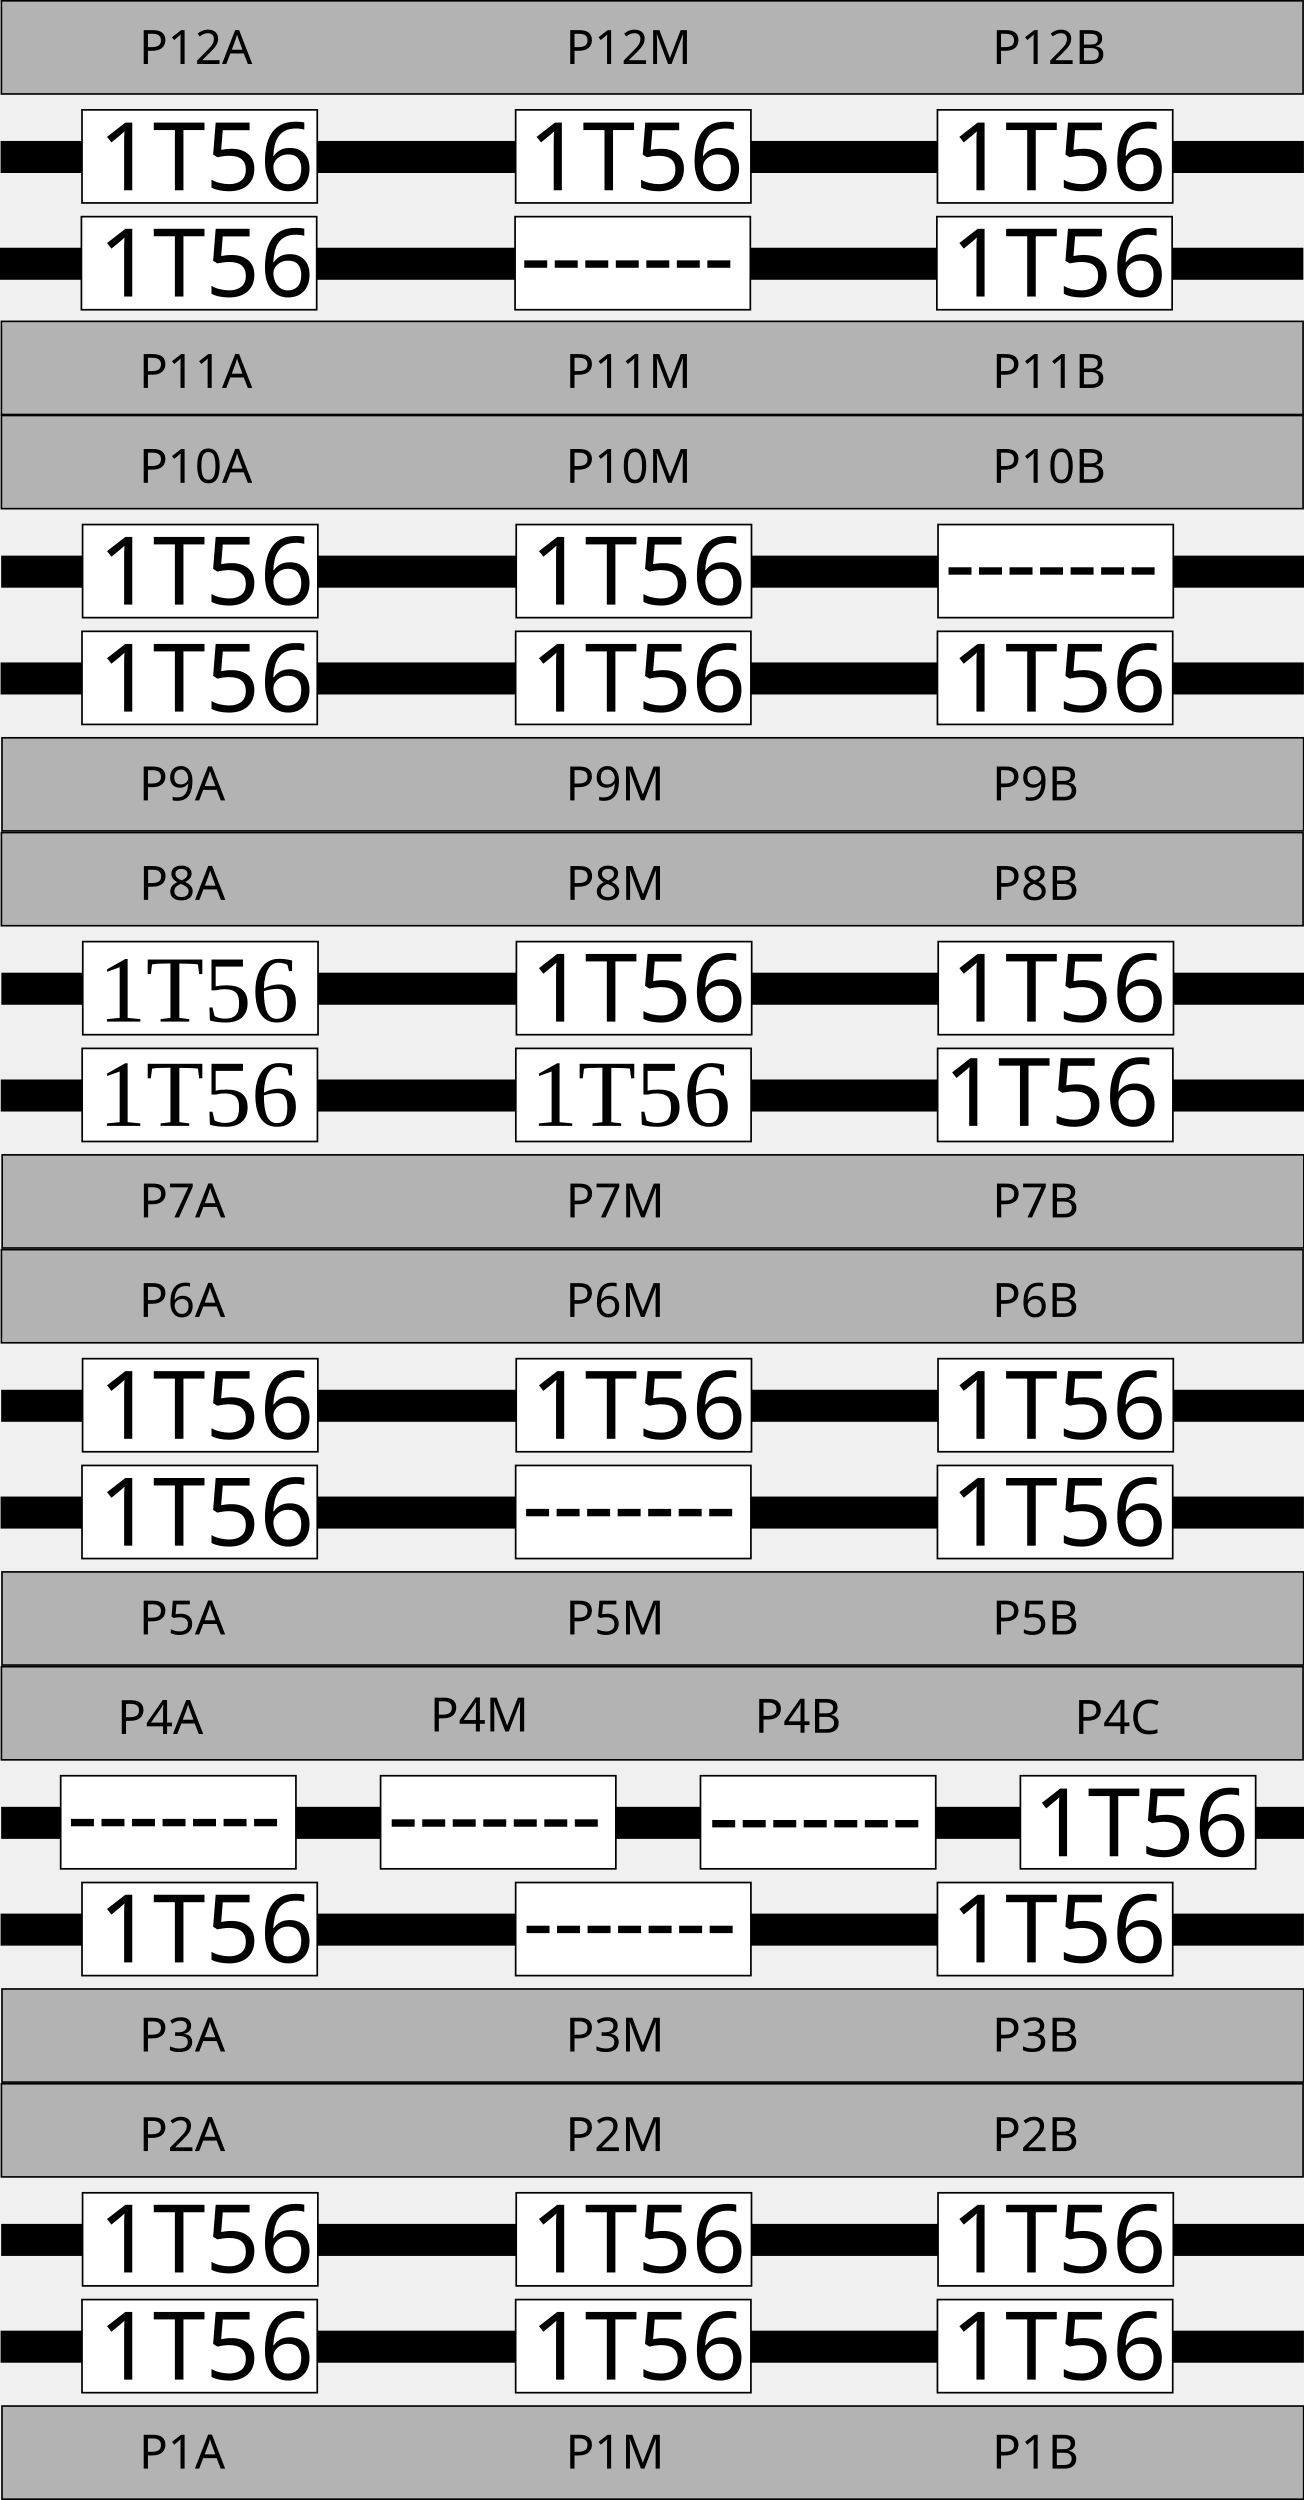
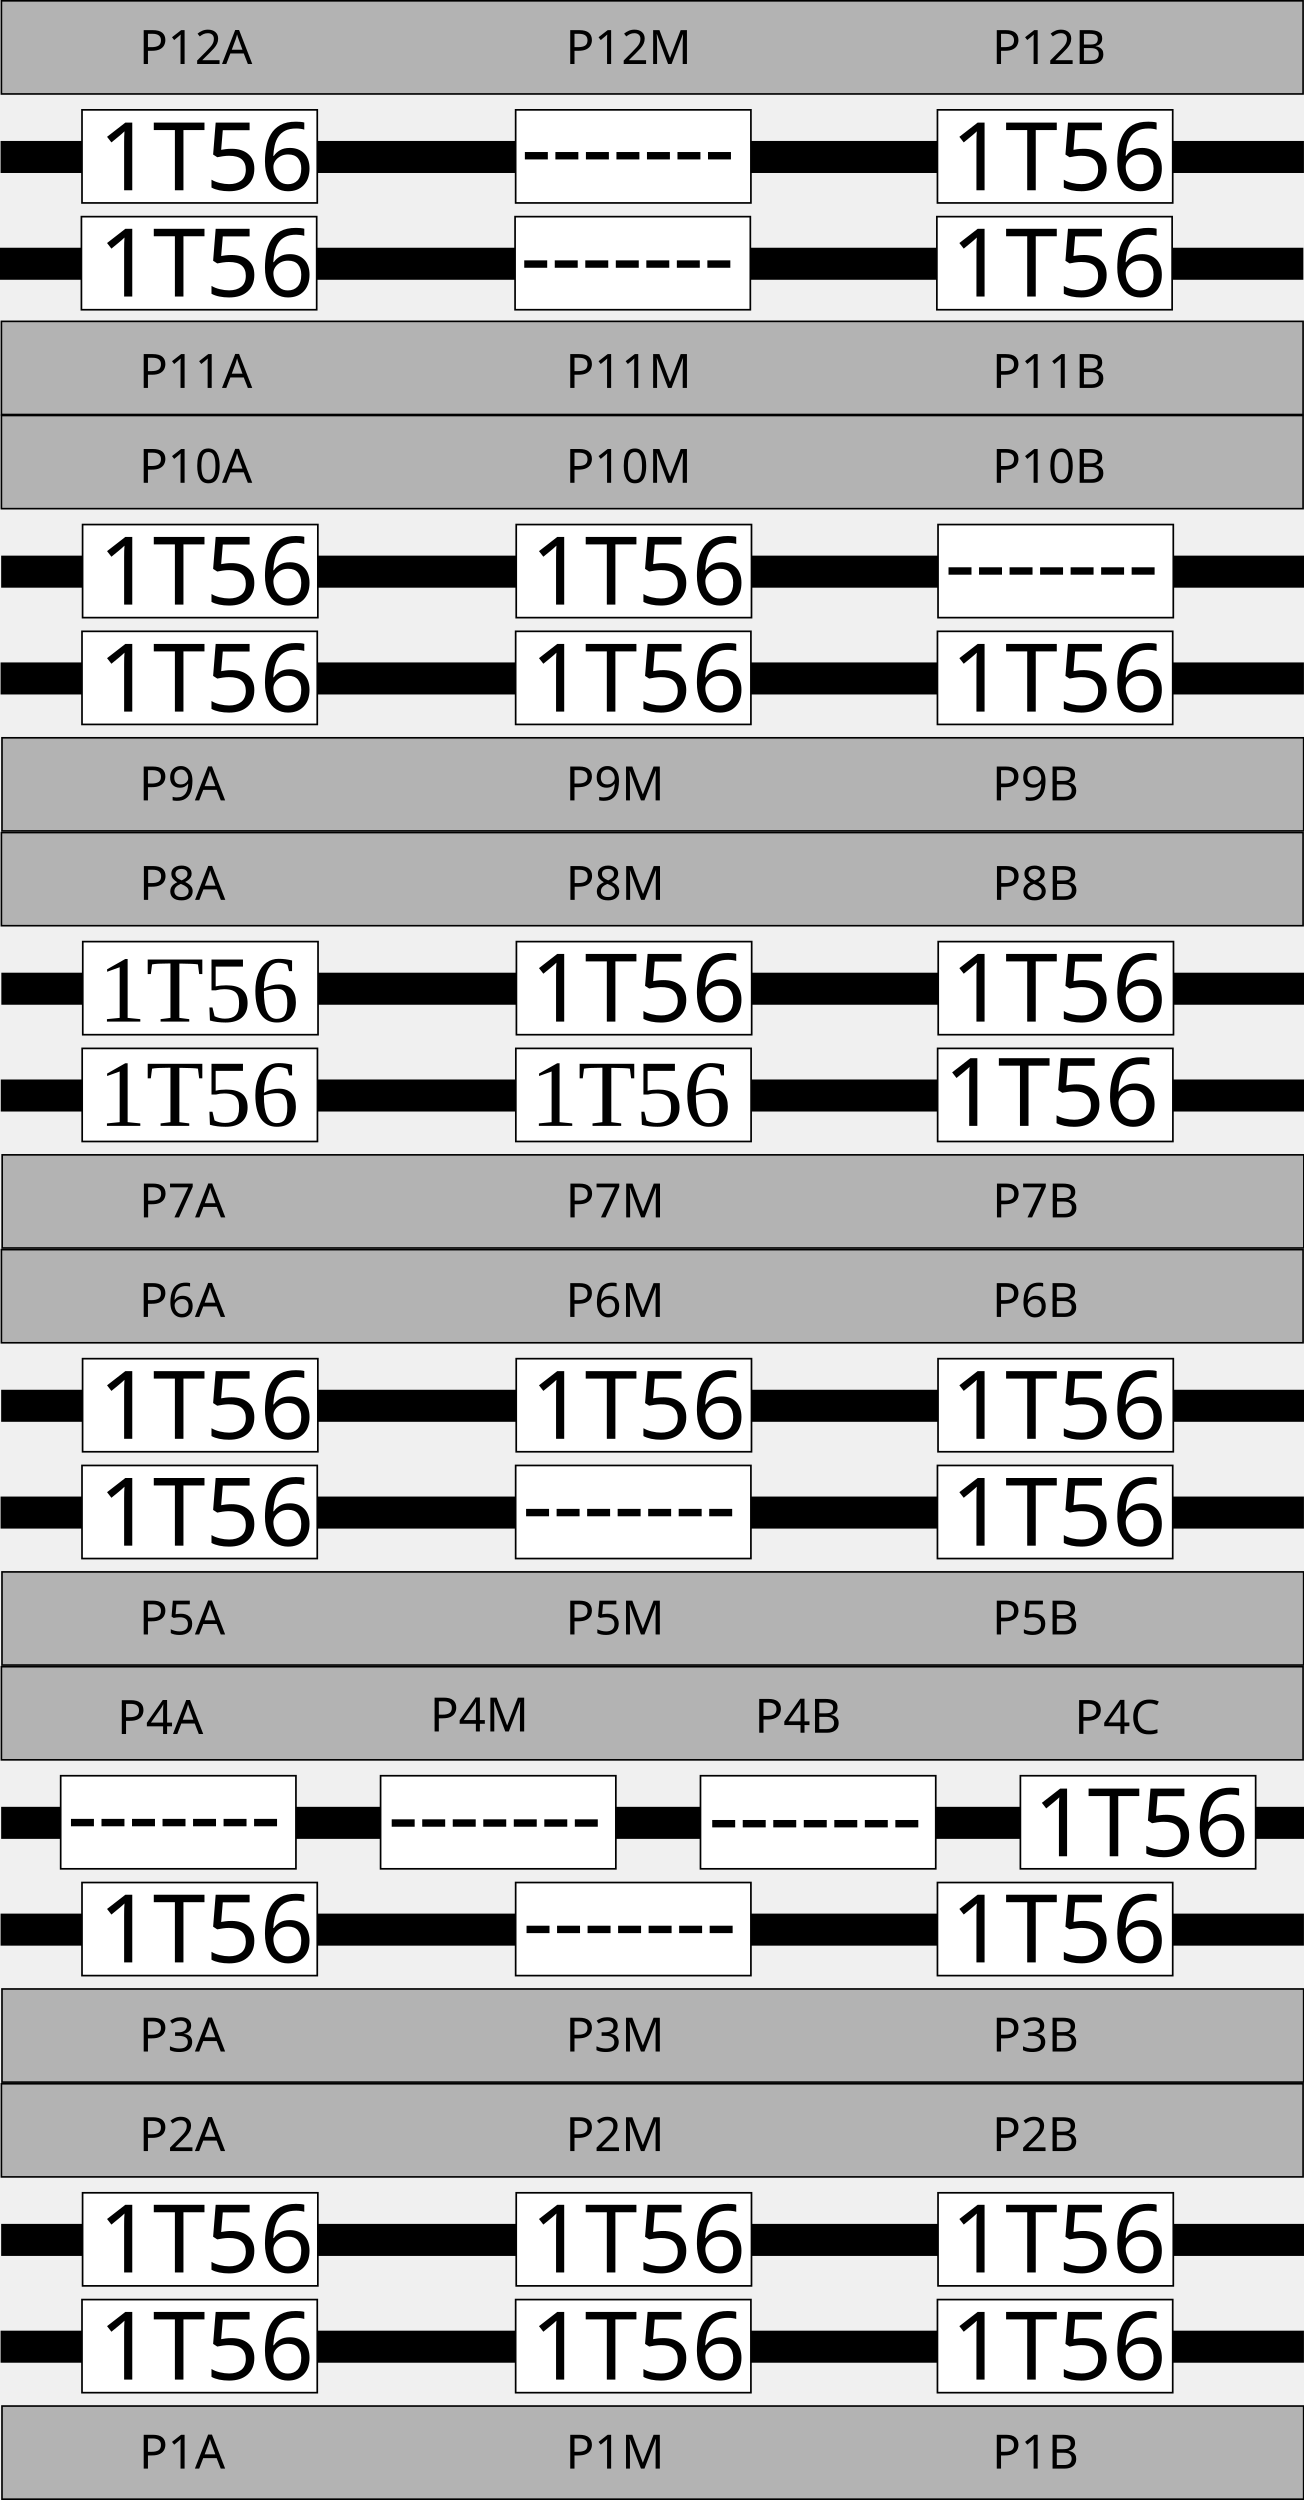
<svg xmlns="http://www.w3.org/2000/svg" width="550" height="1055" id="svg3032" version="1.1">
  <defs id="defs3034" />
  <g id="layer1" transform="translate(0,524.6378)">
    <rect style="fill:#b3b3b3;fill-rule:evenodd;stroke:#000000;stroke-width:0.693px;stroke-linecap:butt;stroke-linejoin:miter;stroke-opacity:1" id="rect2993-5" width="549.307" height="39.307" x="0.592" y="-524.291" />
    <rect style="fill:#000000;stroke:#000000;stroke-width:0.938;stroke-opacity:1" id="rect3779-7" width="549.075" height="12.579" x="0.714" y="-464.686" />
    <rect style="fill:#ffffff;fill-opacity:1;stroke:#000000;stroke-width:0.72;stroke-opacity:1" id="WO-0082" width="99.28" height="39.28" x="395.605" y="-478.278" />
    <text xml:space="preserve" style="font-size:20px;font-style:normal;font-variant:normal;font-weight:normal;font-stretch:normal;text-align:start;line-height:125%;letter-spacing:0px;word-spacing:0px;writing-mode:lr-tb;text-anchor:start;fill:#000000;fill-opacity:1;stroke:none;font-family:Sans;-inkscape-font-specification:Sans" x="418.702" y="-497.638" id="text2995">P12B</text>
    <rect style="fill:#ffffff;fill-opacity:1;stroke:#000000;stroke-width:0.72;stroke-opacity:1" id="WO-0082-4" width="99.28" height="39.28" x="217.605" y="-478.278" />
    <text xml:space="preserve" style="font-size:20px;font-style:normal;font-variant:normal;font-weight:normal;font-stretch:normal;text-align:start;line-height:125%;letter-spacing:0px;word-spacing:0px;writing-mode:lr-tb;text-anchor:start;fill:#000000;fill-opacity:1;stroke:none;font-family:Sans;-inkscape-font-specification:Sans" x="238.702" y="-497.638" id="text2995-0">P12M</text>
    <rect style="fill:#ffffff;fill-opacity:1;stroke:#000000;stroke-width:0.72;stroke-opacity:1" id="WO-0082-4-8" width="99.28" height="39.28" x="34.605" y="-478.278" />
    <text xml:space="preserve" style="font-size:20px;font-style:normal;font-variant:normal;font-weight:normal;font-stretch:normal;text-align:start;line-height:125%;letter-spacing:0px;word-spacing:0px;writing-mode:lr-tb;text-anchor:start;fill:#000000;fill-opacity:1;stroke:none;font-family:Sans;-inkscape-font-specification:Sans" x="58.702" y="-497.638" id="text2995-0-2">P12A</text>
    <text xml:space="preserve" style="font-size:40px;font-style:normal;font-variant:normal;font-weight:normal;font-stretch:normal;text-align:start;line-height:125%;letter-spacing:0px;word-spacing:0px;writing-mode:lr-tb;text-anchor:start;fill:#000000;fill-opacity:1;stroke:none;font-family:Sans;-inkscape-font-specification:Sans" x="41.614" y="-444.338" id="text2995-1-4-5" class="berth" data-berth="BN-0212" data-platform="12" data-subplatform="A">1T56</text>
-     <text xml:space="preserve" style="font-size:40px;font-style:normal;font-variant:normal;font-weight:normal;font-stretch:normal;text-align:start;line-height:125%;letter-spacing:0px;word-spacing:0px;writing-mode:lr-tb;text-anchor:start;fill:#000000;fill-opacity:1;stroke:none;font-family:Sans;-inkscape-font-specification:Sans" x="222.902" y="-444.338" id="text2995-1-1-0-1" data-berth="BN-0158" data-platform="12" data-subplatform="M">1T56</text>
-     <text xml:space="preserve" style="font-size:40px;font-style:normal;font-variant:normal;font-weight:normal;font-stretch:normal;text-align:start;line-height:125%;letter-spacing:0px;word-spacing:0px;writing-mode:lr-tb;text-anchor:start;fill:#000000;fill-opacity:1;stroke:none;font-family:Sans;-inkscape-font-specification:Sans" x="401.29" y="-444.338" id="text2995-1" class="berth" data-berth="BN-0182" data-platform="12" data-subplatform="B">1T56</text>
    <rect style="fill:#000000;stroke:#000000;stroke-width:0.938;stroke-opacity:1" id="rect3779-7-1" width="549.075" height="12.579" x="0.469" y="-419.621" />
    <rect style="fill:#ffffff;fill-opacity:1;stroke:#000000;stroke-width:0.72;stroke-opacity:1" id="WO-0082-74" width="99.28" height="39.28" x="395.36" y="-433.212" />
    <rect style="fill:#ffffff;fill-opacity:1;stroke:#000000;stroke-width:0.72;stroke-opacity:1" id="WO-0082-4-09" width="99.28" height="39.28" x="217.36" y="-433.212" />
    <rect style="fill:#ffffff;fill-opacity:1;stroke:#000000;stroke-width:0.72;stroke-opacity:1" id="WO-0082-4-8-4" width="99.28" height="39.28" x="34.36" y="-433.212" />
    <rect style="fill:#b3b3b3;fill-rule:evenodd;stroke:#000000;stroke-width:0.693px;stroke-linecap:butt;stroke-linejoin:miter;stroke-opacity:1" id="rect2993-5-88" width="549.307" height="39.307" x="0.592" y="-389.023" />
    <text xml:space="preserve" style="font-size:20px;font-style:normal;font-variant:normal;font-weight:normal;font-stretch:normal;text-align:start;line-height:125%;letter-spacing:0px;word-spacing:0px;writing-mode:lr-tb;text-anchor:start;fill:#000000;fill-opacity:1;stroke:none;font-family:Sans;-inkscape-font-specification:Sans" x="58.702" y="-360.928" id="text2995-0-2-8">P11A</text>
    <text xml:space="preserve" style="font-size:20px;font-style:normal;font-variant:normal;font-weight:normal;font-stretch:normal;text-align:start;line-height:125%;letter-spacing:0px;word-spacing:0px;writing-mode:lr-tb;text-anchor:start;fill:#000000;fill-opacity:1;stroke:none;font-family:Sans;-inkscape-font-specification:Sans" x="238.702" y="-360.928" id="text2995-0-21">P11M</text>
    <text xml:space="preserve" style="font-size:40px;font-style:normal;font-variant:normal;font-weight:normal;font-stretch:normal;text-align:start;line-height:125%;letter-spacing:0px;word-spacing:0px;writing-mode:lr-tb;text-anchor:start;fill:#000000;fill-opacity:1;stroke:none;font-family:Sans;-inkscape-font-specification:Sans" x="401.29" y="-399.514" id="text2995-1-1">
      <tspan class="berth" data-berth="BN-0214" data-platform="11" data-subplatform="B" id="tspan3008" x="401.29" y="-399.514">1T56</tspan>
    </text>
    <text xml:space="preserve" style="font-size:20px;font-style:normal;font-variant:normal;font-weight:normal;font-stretch:normal;text-align:start;line-height:125%;letter-spacing:0px;word-spacing:0px;writing-mode:lr-tb;text-anchor:start;fill:#000000;fill-opacity:1;stroke:none;font-family:Sans;-inkscape-font-specification:Sans" x="418.702" y="-360.928" id="text2995-3">P11B</text>
    <rect style="fill:#b3b3b3;fill-rule:evenodd;stroke:#000000;stroke-width:0.693px;stroke-linecap:butt;stroke-linejoin:miter;stroke-opacity:1" id="rect2993-5-2" width="549.307" height="39.307" x="0.592" y="-349.291" />
    <rect style="fill:#000000;stroke:#000000;stroke-width:0.938;stroke-opacity:1" id="rect3779-7-45" width="549.075" height="12.579" x="0.96" y="-289.686" />
    <rect style="fill:#ffffff;fill-opacity:1;stroke:#000000;stroke-width:0.72;stroke-opacity:1" id="WO-0082-5" width="99.28" height="39.28" x="395.85" y="-303.278" />
    <rect style="fill:#ffffff;fill-opacity:1;stroke:#000000;stroke-width:0.72;stroke-opacity:1" id="WO-0082-4-1" width="99.28" height="39.28" x="217.85" y="-303.278" />
    <rect style="fill:#ffffff;fill-opacity:1;stroke:#000000;stroke-width:0.72;stroke-opacity:1" id="WO-0082-4-8-7" width="99.28" height="39.28" x="34.85" y="-303.278" />
    <rect style="fill:#000000;stroke:#000000;stroke-width:0.938;stroke-opacity:1" id="rect3779-7-1-1" width="549.075" height="12.579" x="0.714" y="-244.621" />
    <rect style="fill:#ffffff;fill-opacity:1;stroke:#000000;stroke-width:0.72;stroke-opacity:1" id="WO-0082-74-1" width="99.28" height="39.28" x="395.605" y="-258.212" />
    <rect style="fill:#ffffff;fill-opacity:1;stroke:#000000;stroke-width:0.72;stroke-opacity:1" id="WO-0082-4-09-5" width="99.28" height="39.28" x="217.605" y="-258.212" />
    <rect style="fill:#ffffff;fill-opacity:1;stroke:#000000;stroke-width:0.72;stroke-opacity:1" id="WO-0082-4-8-4-2" width="99.28" height="39.28" x="34.605" y="-258.212" />
    <rect style="fill:#b3b3b3;fill-rule:evenodd;stroke:#000000;stroke-width:0.693px;stroke-linecap:butt;stroke-linejoin:miter;stroke-opacity:1" id="rect2993-5-88-7" width="549.307" height="39.307" x="0.837" y="-213.291" />
    <text xml:space="preserve" style="font-size:20px;font-style:normal;font-variant:normal;font-weight:normal;font-stretch:normal;text-align:start;line-height:125%;letter-spacing:0px;word-spacing:0px;writing-mode:lr-tb;text-anchor:start;fill:#000000;fill-opacity:1;stroke:none;font-family:Sans;-inkscape-font-specification:Sans" x="58.702" y="-320.882" id="text2995-0-2-8-32">P10A</text>
    <text xml:space="preserve" style="font-size:20px;font-style:normal;font-variant:normal;font-weight:normal;font-stretch:normal;text-align:start;line-height:125%;letter-spacing:0px;word-spacing:0px;writing-mode:lr-tb;text-anchor:start;fill:#000000;fill-opacity:1;stroke:none;font-family:Sans;-inkscape-font-specification:Sans" x="238.702" y="-320.882" id="text2995-0-21-16">P10M</text>
    <text xml:space="preserve" style="font-size:20px;font-style:normal;font-variant:normal;font-weight:normal;font-stretch:normal;text-align:start;line-height:125%;letter-spacing:0px;word-spacing:0px;writing-mode:lr-tb;text-anchor:start;fill:#000000;fill-opacity:1;stroke:none;font-family:Sans;-inkscape-font-specification:Sans" x="418.702" y="-320.882" id="text2995-3-5">P10B</text>
    <text xml:space="preserve" style="font-size:20px;font-style:normal;font-variant:normal;font-weight:normal;font-stretch:normal;text-align:start;line-height:125%;letter-spacing:0px;word-spacing:0px;writing-mode:lr-tb;text-anchor:start;fill:#000000;fill-opacity:1;stroke:none;font-family:Sans;-inkscape-font-specification:Sans" x="58.702" y="-186.882" id="text2995-0-2-8-32-6">P9A</text>
    <text xml:space="preserve" style="font-size:20px;font-style:normal;font-variant:normal;font-weight:normal;font-stretch:normal;text-align:start;line-height:125%;letter-spacing:0px;word-spacing:0px;writing-mode:lr-tb;text-anchor:start;fill:#000000;fill-opacity:1;stroke:none;font-family:Sans;-inkscape-font-specification:Sans" x="238.702" y="-186.882" id="text2995-0-21-16-8">P9M</text>
    <text xml:space="preserve" style="font-size:20px;font-style:normal;font-variant:normal;font-weight:normal;font-stretch:normal;text-align:start;line-height:125%;letter-spacing:0px;word-spacing:0px;writing-mode:lr-tb;text-anchor:start;fill:#000000;fill-opacity:1;stroke:none;font-family:Sans;-inkscape-font-specification:Sans" x="418.702" y="-186.882" id="text2995-3-5-2">P9B</text>
    <rect style="fill:#b3b3b3;fill-rule:evenodd;stroke:#000000;stroke-width:0.693px;stroke-linecap:butt;stroke-linejoin:miter;stroke-opacity:1" id="rect2993-5-2-3" width="549.307" height="39.307" x="0.592" y="-173.296" />
    <rect style="fill:#000000;stroke:#000000;stroke-width:0.938;stroke-opacity:1" id="rect3779-7-45-1" width="549.075" height="12.579" x="1.037" y="-113.686" />
    <rect style="fill:#ffffff;fill-opacity:1;stroke:#000000;stroke-width:0.72;stroke-opacity:1" id="WO-0082-5-2" width="99.28" height="39.28" x="395.927" y="-127.278" />
    <rect style="fill:#ffffff;fill-opacity:1;stroke:#000000;stroke-width:0.72;stroke-opacity:1" id="WO-0082-4-1-3" width="99.28" height="39.28" x="217.927" y="-127.278" />
    <rect style="fill:#ffffff;fill-opacity:1;stroke:#000000;stroke-width:0.72;stroke-opacity:1" id="WO-0082-4-8-7-3" width="99.28" height="39.28" x="34.927" y="-127.278" />
    <rect style="fill:#000000;stroke:#000000;stroke-width:0.938;stroke-opacity:1" id="rect3779-7-1-1-4" width="549.075" height="12.579" x="0.791" y="-68.621" />
    <rect style="fill:#ffffff;fill-opacity:1;stroke:#000000;stroke-width:0.72;stroke-opacity:1" id="WO-0082-74-1-1" width="99.28" height="39.28" x="395.682" y="-82.212" />
    <rect style="fill:#ffffff;fill-opacity:1;stroke:#000000;stroke-width:0.72;stroke-opacity:1" id="WO-0082-4-09-5-1" width="99.28" height="39.28" x="217.682" y="-82.212" />
    <rect style="fill:#ffffff;fill-opacity:1;stroke:#000000;stroke-width:0.72;stroke-opacity:1" id="WO-0082-4-8-4-2-3" width="99.28" height="39.28" x="34.682" y="-82.212" />
    <rect style="fill:#b3b3b3;fill-rule:evenodd;stroke:#000000;stroke-width:0.693px;stroke-linecap:butt;stroke-linejoin:miter;stroke-opacity:1" id="rect2993-5-88-7-8" width="549.307" height="39.307" x="0.914" y="-37.291" />
    <text xml:space="preserve" style="font-size:20px;font-style:normal;font-variant:normal;font-weight:normal;font-stretch:normal;text-align:start;line-height:125%;letter-spacing:0px;word-spacing:0px;writing-mode:lr-tb;text-anchor:start;fill:#000000;fill-opacity:1;stroke:none;font-family:Sans;-inkscape-font-specification:Sans" x="58.779" y="-144.882" id="text2995-0-2-8-32-7">P8A</text>
    <text xml:space="preserve" style="font-size:20px;font-style:normal;font-variant:normal;font-weight:normal;font-stretch:normal;text-align:start;line-height:125%;letter-spacing:0px;word-spacing:0px;writing-mode:lr-tb;text-anchor:start;fill:#000000;fill-opacity:1;stroke:none;font-family:Sans;-inkscape-font-specification:Sans" x="238.779" y="-144.882" id="text2995-0-21-16-2">P8M</text>
    <text xml:space="preserve" style="font-size:20px;font-style:normal;font-variant:normal;font-weight:normal;font-stretch:normal;text-align:start;line-height:125%;letter-spacing:0px;word-spacing:0px;writing-mode:lr-tb;text-anchor:start;fill:#000000;fill-opacity:1;stroke:none;font-family:Sans;-inkscape-font-specification:Sans" x="418.779" y="-144.882" id="text2995-3-5-7">P8B</text>
    <text xml:space="preserve" style="font-size:20px;font-style:normal;font-variant:normal;font-weight:normal;font-stretch:normal;text-align:start;line-height:125%;letter-spacing:0px;word-spacing:0px;writing-mode:lr-tb;text-anchor:start;fill:#000000;fill-opacity:1;stroke:none;font-family:Sans;-inkscape-font-specification:Sans" x="58.779" y="-10.882" id="text2995-0-2-8-32-6-3">P7A</text>
    <text xml:space="preserve" style="font-size:20px;font-style:normal;font-variant:normal;font-weight:normal;font-stretch:normal;text-align:start;line-height:125%;letter-spacing:0px;word-spacing:0px;writing-mode:lr-tb;text-anchor:start;fill:#000000;fill-opacity:1;stroke:none;font-family:Sans;-inkscape-font-specification:Sans" x="238.779" y="-10.882" id="text2995-0-21-16-8-9">P7M</text>
    <text xml:space="preserve" style="font-size:20px;font-style:normal;font-variant:normal;font-weight:normal;font-stretch:normal;text-align:start;line-height:125%;letter-spacing:0px;word-spacing:0px;writing-mode:lr-tb;text-anchor:start;fill:#000000;fill-opacity:1;stroke:none;font-family:Sans;-inkscape-font-specification:Sans" x="418.779" y="-10.882" id="text2995-3-5-2-6">P7B</text>
    <rect style="fill:#b3b3b3;fill-rule:evenodd;stroke:#000000;stroke-width:0.693px;stroke-linecap:butt;stroke-linejoin:miter;stroke-opacity:1" id="rect2993-5-2-8" width="549.307" height="39.307" x="0.592" y="2.709" />
    <rect style="fill:#000000;stroke:#000000;stroke-width:0.938;stroke-opacity:1" id="rect3779-7-45-6" width="549.075" height="12.579" x="0.96" y="62.314" />
    <rect style="fill:#ffffff;fill-opacity:1;stroke:#000000;stroke-width:0.72;stroke-opacity:1" id="WO-0082-5-0" width="99.28" height="39.28" x="395.85" y="48.722" />
    <rect style="fill:#ffffff;fill-opacity:1;stroke:#000000;stroke-width:0.72;stroke-opacity:1" id="WO-0082-4-1-2" width="99.28" height="39.28" x="217.85" y="48.722" />
    <rect style="fill:#ffffff;fill-opacity:1;stroke:#000000;stroke-width:0.72;stroke-opacity:1" id="WO-0082-4-8-7-4" width="99.28" height="39.28" x="34.85" y="48.722" />
    <rect style="fill:#000000;stroke:#000000;stroke-width:0.938;stroke-opacity:1" id="rect3779-7-1-1-8" width="549.075" height="12.579" x="0.714" y="107.379" />
    <rect style="fill:#ffffff;fill-opacity:1;stroke:#000000;stroke-width:0.72;stroke-opacity:1" id="WO-0082-74-1-6" width="99.28" height="39.28" x="395.605" y="93.788" />
    <rect style="fill:#ffffff;fill-opacity:1;stroke:#000000;stroke-width:0.72;stroke-opacity:1" id="WO-0082-4-09-5-5" width="99.28" height="39.28" x="217.605" y="93.788" />
    <rect style="fill:#ffffff;fill-opacity:1;stroke:#000000;stroke-width:0.72;stroke-opacity:1" id="WO-0082-4-8-4-2-0" width="99.28" height="39.28" x="34.605" y="93.788" />
    <rect style="fill:#b3b3b3;fill-rule:evenodd;stroke:#000000;stroke-width:0.693px;stroke-linecap:butt;stroke-linejoin:miter;stroke-opacity:1" id="rect2993-5-88-7-9" width="549.307" height="39.307" x="0.837" y="138.709" />
    <text xml:space="preserve" style="font-size:20px;font-style:normal;font-variant:normal;font-weight:normal;font-stretch:normal;text-align:start;line-height:125%;letter-spacing:0px;word-spacing:0px;writing-mode:lr-tb;text-anchor:start;fill:#000000;fill-opacity:1;stroke:none;font-family:Sans;-inkscape-font-specification:Sans" x="58.702" y="31.118" id="text2995-0-2-8-32-0">P6A</text>
    <text xml:space="preserve" style="font-size:20px;font-style:normal;font-variant:normal;font-weight:normal;font-stretch:normal;text-align:start;line-height:125%;letter-spacing:0px;word-spacing:0px;writing-mode:lr-tb;text-anchor:start;fill:#000000;fill-opacity:1;stroke:none;font-family:Sans;-inkscape-font-specification:Sans" x="238.702" y="31.118" id="text2995-0-21-16-6">P6M</text>
    <text xml:space="preserve" style="font-size:20px;font-style:normal;font-variant:normal;font-weight:normal;font-stretch:normal;text-align:start;line-height:125%;letter-spacing:0px;word-spacing:0px;writing-mode:lr-tb;text-anchor:start;fill:#000000;fill-opacity:1;stroke:none;font-family:Sans;-inkscape-font-specification:Sans" x="418.702" y="31.118" id="text2995-3-5-3">P6B</text>
    <text xml:space="preserve" style="font-size:20px;font-style:normal;font-variant:normal;font-weight:normal;font-stretch:normal;text-align:start;line-height:125%;letter-spacing:0px;word-spacing:0px;writing-mode:lr-tb;text-anchor:start;fill:#000000;fill-opacity:1;stroke:none;font-family:Sans;-inkscape-font-specification:Sans" x="58.702" y="165.118" id="text2995-0-2-8-32-6-9">P5A</text>
    <text xml:space="preserve" style="font-size:20px;font-style:normal;font-variant:normal;font-weight:normal;font-stretch:normal;text-align:start;line-height:125%;letter-spacing:0px;word-spacing:0px;writing-mode:lr-tb;text-anchor:start;fill:#000000;fill-opacity:1;stroke:none;font-family:Sans;-inkscape-font-specification:Sans" x="238.702" y="165.118" id="text2995-0-21-16-8-4">P5M</text>
    <text xml:space="preserve" style="font-size:20px;font-style:normal;font-variant:normal;font-weight:normal;font-stretch:normal;text-align:start;line-height:125%;letter-spacing:0px;word-spacing:0px;writing-mode:lr-tb;text-anchor:start;fill:#000000;fill-opacity:1;stroke:none;font-family:Sans;-inkscape-font-specification:Sans" x="418.702" y="165.118" id="text2995-3-5-2-60">P5B</text>
    <rect style="fill:#b3b3b3;fill-rule:evenodd;stroke:#000000;stroke-width:0.693px;stroke-linecap:butt;stroke-linejoin:miter;stroke-opacity:1" id="rect2993-5-2-84" width="549.307" height="39.307" x="0.592" y="178.709" />
    <rect style="fill:#000000;stroke:#000000;stroke-width:0.938;stroke-opacity:1" id="rect3779-7-45-9" width="549.075" height="12.579" x="0.96" y="238.314" />
    <rect style="fill:#ffffff;fill-opacity:1;stroke:#000000;stroke-width:0.72;stroke-opacity:1" id="WO-0082-5-6" width="99.28" height="39.28" x="295.605" y="224.722" />
    <rect style="fill:#ffffff;fill-opacity:1;stroke:#000000;stroke-width:0.72;stroke-opacity:1" id="WO-0082-4-1-37" width="99.28" height="39.28" x="160.605" y="224.722" />
    <rect style="fill:#ffffff;fill-opacity:1;stroke:#000000;stroke-width:0.72;stroke-opacity:1" id="WO-0082-4-8-7-8" width="99.28" height="39.28" x="25.605" y="224.722" />
    <rect style="fill:#000000;stroke:#000000;stroke-width:0.938;stroke-opacity:1" id="rect3779-7-1-1-82" width="549.075" height="12.579" x="0.714" y="283.379" />
    <rect style="fill:#ffffff;fill-opacity:1;stroke:#000000;stroke-width:0.72;stroke-opacity:1" id="WO-0082-74-1-9" width="99.28" height="39.28" x="395.605" y="269.788" />
    <rect style="fill:#ffffff;fill-opacity:1;stroke:#000000;stroke-width:0.72;stroke-opacity:1" id="WO-0082-4-09-5-13" width="99.28" height="39.28" x="217.605" y="269.788" />
    <rect style="fill:#ffffff;fill-opacity:1;stroke:#000000;stroke-width:0.72;stroke-opacity:1" id="WO-0082-4-8-4-2-5" width="99.28" height="39.28" x="34.605" y="269.788" />
    <rect style="fill:#b3b3b3;fill-rule:evenodd;stroke:#000000;stroke-width:0.693px;stroke-linecap:butt;stroke-linejoin:miter;stroke-opacity:1" id="rect2993-5-88-7-98" width="549.307" height="39.307" x="0.837" y="314.709" />
    <text xml:space="preserve" style="font-size:20px;font-style:normal;font-variant:normal;font-weight:normal;font-stretch:normal;text-align:start;line-height:125%;letter-spacing:0px;word-spacing:0px;writing-mode:lr-tb;text-anchor:start;fill:#000000;fill-opacity:1;stroke:none;font-family:Sans;-inkscape-font-specification:Sans" x="49.457" y="207.118" id="text2995-0-2-8-32-4">P4A</text>
    <text xml:space="preserve" style="font-size:20px;font-style:normal;font-variant:normal;font-weight:normal;font-stretch:normal;text-align:start;line-height:125%;letter-spacing:0px;word-spacing:0px;writing-mode:lr-tb;text-anchor:start;fill:#000000;fill-opacity:1;stroke:none;font-family:Sans;-inkscape-font-specification:Sans" x="181.457" y="206.049" id="text2995-0-21-16-63">P4M</text>
    <text xml:space="preserve" style="font-size:20px;font-style:normal;font-variant:normal;font-weight:normal;font-stretch:normal;text-align:start;line-height:125%;letter-spacing:0px;word-spacing:0px;writing-mode:lr-tb;text-anchor:start;fill:#000000;fill-opacity:1;stroke:none;font-family:Sans;-inkscape-font-specification:Sans" x="318.457" y="206.583" id="text2995-3-5-1">P4B</text>
    <text xml:space="preserve" style="font-size:20px;font-style:normal;font-variant:normal;font-weight:normal;font-stretch:normal;text-align:start;line-height:125%;letter-spacing:0px;word-spacing:0px;writing-mode:lr-tb;text-anchor:start;fill:#000000;fill-opacity:1;stroke:none;font-family:Sans;-inkscape-font-specification:Sans" x="58.702" y="341.118" id="text2995-0-2-8-32-6-4">P3A</text>
    <text xml:space="preserve" style="font-size:20px;font-style:normal;font-variant:normal;font-weight:normal;font-stretch:normal;text-align:start;line-height:125%;letter-spacing:0px;word-spacing:0px;writing-mode:lr-tb;text-anchor:start;fill:#000000;fill-opacity:1;stroke:none;font-family:Sans;-inkscape-font-specification:Sans" x="238.702" y="341.118" id="text2995-0-21-16-8-0">P3M</text>
    <text xml:space="preserve" style="font-size:20px;font-style:normal;font-variant:normal;font-weight:normal;font-stretch:normal;text-align:start;line-height:125%;letter-spacing:0px;word-spacing:0px;writing-mode:lr-tb;text-anchor:start;fill:#000000;fill-opacity:1;stroke:none;font-family:Sans;-inkscape-font-specification:Sans" x="418.702" y="341.118" id="text2995-3-5-2-7">P3B</text>
    <rect style="fill:#b3b3b3;fill-rule:evenodd;stroke:#000000;stroke-width:0.693px;stroke-linecap:butt;stroke-linejoin:miter;stroke-opacity:1" id="rect2993-5-2-0" width="549.307" height="39.307" x="0.592" y="354.709" />
    <rect style="fill:#000000;stroke:#000000;stroke-width:0.938;stroke-opacity:1" id="rect3779-7-45-16" width="549.075" height="12.579" x="0.96" y="414.314" />
    <rect style="fill:#ffffff;fill-opacity:1;stroke:#000000;stroke-width:0.72;stroke-opacity:1" id="WO-0082-5-5" width="99.28" height="39.28" x="395.85" y="400.722" />
    <rect style="fill:#ffffff;fill-opacity:1;stroke:#000000;stroke-width:0.72;stroke-opacity:1" id="WO-0082-4-1-7" width="99.28" height="39.28" x="217.85" y="400.722" />
    <rect style="fill:#ffffff;fill-opacity:1;stroke:#000000;stroke-width:0.72;stroke-opacity:1" id="WO-0082-4-8-7-5" width="99.28" height="39.28" x="34.85" y="400.722" />
    <rect style="fill:#000000;stroke:#000000;stroke-width:0.938;stroke-opacity:1" id="rect3779-7-1-1-41" width="549.075" height="12.579" x="0.714" y="459.379" />
    <rect style="fill:#ffffff;fill-opacity:1;stroke:#000000;stroke-width:0.72;stroke-opacity:1" id="WO-0082-74-1-2" width="99.28" height="39.28" x="395.605" y="445.788" />
    <rect style="fill:#ffffff;fill-opacity:1;stroke:#000000;stroke-width:0.72;stroke-opacity:1" id="WO-0082-4-09-5-0" width="99.28" height="39.28" x="217.605" y="445.788" />
    <rect style="fill:#ffffff;fill-opacity:1;stroke:#000000;stroke-width:0.72;stroke-opacity:1" id="WO-0082-4-8-4-2-01" width="99.28" height="39.28" x="34.605" y="445.788" />
    <rect style="fill:#b3b3b3;fill-rule:evenodd;stroke:#000000;stroke-width:0.693px;stroke-linecap:butt;stroke-linejoin:miter;stroke-opacity:1" id="rect2993-5-88-7-4" width="549.307" height="39.307" x="0.837" y="490.709" />
    <text xml:space="preserve" style="font-size:20px;font-style:normal;font-variant:normal;font-weight:normal;font-stretch:normal;text-align:start;line-height:125%;letter-spacing:0px;word-spacing:0px;writing-mode:lr-tb;text-anchor:start;fill:#000000;fill-opacity:1;stroke:none;font-family:Sans;-inkscape-font-specification:Sans" x="58.702" y="383.118" id="text2995-0-2-8-32-60">P2A</text>
    <text xml:space="preserve" style="font-size:20px;font-style:normal;font-variant:normal;font-weight:normal;font-stretch:normal;text-align:start;line-height:125%;letter-spacing:0px;word-spacing:0px;writing-mode:lr-tb;text-anchor:start;fill:#000000;fill-opacity:1;stroke:none;font-family:Sans;-inkscape-font-specification:Sans" x="238.702" y="383.118" id="text2995-0-21-16-1">P2M</text>
    <text xml:space="preserve" style="font-size:20px;font-style:normal;font-variant:normal;font-weight:normal;font-stretch:normal;text-align:start;line-height:125%;letter-spacing:0px;word-spacing:0px;writing-mode:lr-tb;text-anchor:start;fill:#000000;fill-opacity:1;stroke:none;font-family:Sans;-inkscape-font-specification:Sans" x="418.702" y="383.118" id="text2995-3-5-77">P2B</text>
    <text xml:space="preserve" style="font-size:20px;font-style:normal;font-variant:normal;font-weight:normal;font-stretch:normal;text-align:start;line-height:125%;letter-spacing:0px;word-spacing:0px;writing-mode:lr-tb;text-anchor:start;fill:#000000;fill-opacity:1;stroke:none;font-family:Sans;-inkscape-font-specification:Sans" x="58.702" y="517.118" id="text2995-0-2-8-32-6-35">P1A</text>
    <text xml:space="preserve" style="font-size:20px;font-style:normal;font-variant:normal;font-weight:normal;font-stretch:normal;text-align:start;line-height:125%;letter-spacing:0px;word-spacing:0px;writing-mode:lr-tb;text-anchor:start;fill:#000000;fill-opacity:1;stroke:none;font-family:Sans;-inkscape-font-specification:Sans" x="238.702" y="517.118" id="text2995-0-21-16-8-98">P1M</text>
    <text xml:space="preserve" style="font-size:20px;font-style:normal;font-variant:normal;font-weight:normal;font-stretch:normal;text-align:start;line-height:125%;letter-spacing:0px;word-spacing:0px;writing-mode:lr-tb;text-anchor:start;fill:#000000;fill-opacity:1;stroke:none;font-family:Sans;-inkscape-font-specification:Sans" x="418.702" y="517.118" id="text2995-3-5-2-8">P1B</text>
    <rect style="fill:#ffffff;fill-opacity:1;stroke:#000000;stroke-width:0.72;stroke-opacity:1" id="WO-0082-5-6-6" width="99.28" height="39.28" x="430.605" y="224.722" />
    <text xml:space="preserve" style="font-size:20px;font-style:normal;font-variant:normal;font-weight:normal;font-stretch:normal;text-align:start;line-height:125%;letter-spacing:0px;word-spacing:0px;writing-mode:lr-tb;text-anchor:start;fill:#000000;fill-opacity:1;stroke:none;font-family:Sans;-inkscape-font-specification:Sans" x="453.457" y="207.064" id="text2995-3-5-1-6">P4C</text>
    <text xml:space="preserve" style="font-size:40px;font-style:normal;font-variant:normal;font-weight:normal;font-stretch:normal;text-align:start;line-height:125%;letter-spacing:0px;word-spacing:0px;writing-mode:lr-tb;text-anchor:start;fill:#000000;fill-opacity:1;stroke:none;font-family:Sans;-inkscape-font-specification:Sans" x="41.614" y="-269.489" id="text2995-1-4-6" class="berth" data-berth="BN-0184" data-platform="10" data-subplatform="A">1T56</text>
    <text xml:space="preserve" style="font-size:40px;font-style:normal;font-variant:normal;font-weight:normal;font-stretch:normal;text-align:start;line-height:125%;letter-spacing:0px;word-spacing:0px;writing-mode:lr-tb;text-anchor:start;fill:#000000;fill-opacity:1;stroke:none;font-family:Sans;-inkscape-font-specification:Sans" x="223.89" y="-224.326" id="text2995-1-4-2-4" class="berth" data-berth="BN-0188" data-platform="9" data-subplatform="M">1T56</text>
    <text xml:space="preserve" style="font-size:40px;font-style:normal;font-variant:normal;font-weight:normal;font-stretch:normal;text-align:start;line-height:125%;letter-spacing:0px;word-spacing:0px;writing-mode:lr-tb;text-anchor:start;fill:#000000;fill-opacity:1;stroke:none;font-family:Sans;-inkscape-font-specification:Sans" x="41.614" y="-224.326" id="text2995-1-4-5-1-6" class="berth" data-berth="BN-0187" data-platform="9" data-subplatform="A">1T56</text>
    <text xml:space="preserve" style="font-size:40px;font-style:normal;font-variant:normal;font-weight:normal;font-stretch:normal;text-align:start;line-height:125%;letter-spacing:0px;word-spacing:0px;writing-mode:lr-tb;text-anchor:start;fill:#000000;fill-opacity:1;stroke:none;font-family:Sans;-inkscape-font-specification:Sans" x="223.89" y="-93.526" id="text2995-1-4-61" class="berth" data-berth="BN-0191" data-platform="8" data-subplatform="M">1T56</text>
    <text xml:space="preserve" style="font-size:40px;font-style:normal;font-weight:normal;line-height:125%;letter-spacing:0px;word-spacing:0px;fill:#000000;fill-opacity:1;stroke:none" x="41.614" y="-49.526" id="text2995-1-4-5-1-4" class="berth" data-berth="BN-0192" data-platform="7" data-subplatform="A">1T56</text>
    <text xml:space="preserve" style="font-size:40px;font-style:normal;font-weight:normal;line-height:125%;letter-spacing:0px;word-spacing:0px;fill:#000000;fill-opacity:1;stroke:none" x="223.89" y="-49.526" id="text2995-1-4-2-5" class="berth" data-berth="BN-0233" data-platform="7" data-subplatform="M">1T56</text>
    <text xml:space="preserve" style="font-size:40px;font-style:normal;font-variant:normal;font-weight:normal;font-stretch:normal;text-align:start;line-height:125%;letter-spacing:0px;word-spacing:0px;writing-mode:lr-tb;text-anchor:start;fill:#000000;fill-opacity:1;stroke:none;font-family:Sans;-inkscape-font-specification:Sans" x="398.235" y="-49.526" id="text2995-1-1-0" data-berth="BN-0193" data-platform="7" data-subplatform="B">1T56</text>
    <text xml:space="preserve" style="font-size:40px;font-style:normal;font-variant:normal;font-weight:normal;font-stretch:normal;text-align:start;line-height:125%;letter-spacing:0px;word-spacing:0px;writing-mode:lr-tb;text-anchor:start;fill:#000000;fill-opacity:1;stroke:none;font-family:Sans;-inkscape-font-specification:Sans" x="41.614" y="127.633" id="text2995-1-4-5-1-2" class="berth" data-berth="BN-0201" data-platform="5" data-subplatform="A">1T56</text>
    <text xml:space="preserve" style="font-size:40px;font-style:normal;font-variant:normal;font-weight:normal;font-stretch:normal;text-align:start;line-height:125%;letter-spacing:0px;word-spacing:0px;writing-mode:lr-tb;text-anchor:start;fill:#000000;fill-opacity:1;stroke:none;font-family:Sans;-inkscape-font-specification:Sans" x="41.614" y="303.509" id="text2995-1-4-5-1-48" class="berth" data-berth="BN-0198" data-platform="3" data-subplatform="A">1T56</text>
    <text xml:space="preserve" style="font-size:40px;font-style:normal;font-variant:normal;font-weight:normal;font-stretch:normal;text-align:start;line-height:125%;letter-spacing:0px;word-spacing:0px;writing-mode:lr-tb;text-anchor:start;fill:#000000;fill-opacity:1;stroke:none;font-family:Sans;-inkscape-font-specification:Sans" x="436.101" y="258.717" id="text2995-1-8-9" class="berth" data-berth="BN-0229" data-platform="4" data-subplatform="C">1T56</text>
+     <text xml:space="preserve" style="font-size:40px;font-style:normal;font-variant:normal;font-weight:normal;font-stretch:normal;text-align:start;line-height:125%;letter-spacing:0px;word-spacing:0px;writing-mode:lr-tb;text-anchor:start;fill:#000000;fill-opacity:1;stroke:none;font-family:Sans;-inkscape-font-specification:Sans" x="401.29" y="-444.338" id="text2995-1" class="berth" data-berth="BN-0212" data-platform="12" data-subplatform="B">1T56</text>
    <text xml:space="preserve" style="font-size:40px;font-style:normal;font-variant:normal;font-weight:normal;font-stretch:normal;text-align:start;line-height:125%;letter-spacing:0px;word-spacing:0px;writing-mode:lr-tb;text-anchor:start;fill:#000000;fill-opacity:1;stroke:none;font-family:Sans;-inkscape-font-specification:Sans" x="401.29" y="-224.326" id="text2995-1-1-9" class="berth" data-berth="BN-0217" data-platform="9" data-subplatform="B">1T56</text>
    <text xml:space="preserve" style="font-size:40px;font-style:normal;font-variant:normal;font-weight:normal;font-stretch:normal;text-align:start;line-height:125%;letter-spacing:0px;word-spacing:0px;writing-mode:lr-tb;text-anchor:start;fill:#000000;fill-opacity:1;stroke:none;font-family:Sans;-inkscape-font-specification:Sans" x="401.29" y="-93.526" id="text2995-1-9" class="berth" data-berth="BN-0219" data-platform="8" data-subplatform="B">1T56</text>
    <text xml:space="preserve" style="font-size:40px;font-style:normal;font-weight:normal;line-height:125%;letter-spacing:0px;word-spacing:0px;fill:#000000;fill-opacity:1;stroke:none" x="41.614" y="-93.526" id="text2995-1-4-5-3" class="berth" data-berth="BN-0189" data-platform="8" data-subplatform="A">1T56</text>
    <text xml:space="preserve" style="font-size:40px;font-style:normal;font-variant:normal;font-weight:normal;font-stretch:normal;text-align:start;line-height:125%;letter-spacing:0px;word-spacing:0px;writing-mode:lr-tb;text-anchor:start;fill:#000000;fill-opacity:1;stroke:none;font-family:Sans;-inkscape-font-specification:Sans" x="401.29" y="82.534" id="text2995-1-3" class="berth" data-berth="BN-0225" data-platform="6" data-subplatform="B">1T56</text>
    <text xml:space="preserve" style="font-size:40px;font-style:normal;font-variant:normal;font-weight:normal;font-stretch:normal;text-align:start;line-height:125%;letter-spacing:0px;word-spacing:0px;writing-mode:lr-tb;text-anchor:start;fill:#000000;fill-opacity:1;stroke:none;font-family:Sans;-inkscape-font-specification:Sans" x="401.29" y="127.633" id="text2995-1-1-94" class="berth" data-berth="BN-0202" data-platform="5" data-subplatform="B">1T56</text>
    <text xml:space="preserve" style="font-size:40px;font-style:normal;font-variant:normal;font-weight:normal;font-stretch:normal;text-align:start;line-height:125%;letter-spacing:0px;word-spacing:0px;writing-mode:lr-tb;text-anchor:start;fill:#000000;fill-opacity:1;stroke:none;font-family:Sans;-inkscape-font-specification:Sans" x="401.29" y="303.489" id="text2995-1-1-1" class="berth" data-berth="BN-0206" data-platform="3" data-subplatform="B">1T56</text>
    <text xml:space="preserve" style="font-size:40px;font-style:normal;font-variant:normal;font-weight:normal;font-stretch:normal;text-align:start;line-height:125%;letter-spacing:0px;word-spacing:0px;writing-mode:lr-tb;text-anchor:start;fill:#000000;fill-opacity:1;stroke:none;font-family:Sans;-inkscape-font-specification:Sans" x="41.614" y="434.346" id="text2995-1-4-5-5" class="berth" data-berth="BN-0179" data-platform="2" data-subplatform="A">1T56</text>
    <text xml:space="preserve" style="font-size:40px;font-style:normal;font-variant:normal;font-weight:normal;font-stretch:normal;text-align:start;line-height:125%;letter-spacing:0px;word-spacing:0px;writing-mode:lr-tb;text-anchor:start;fill:#000000;fill-opacity:1;stroke:none;font-family:Sans;-inkscape-font-specification:Sans" x="41.614" y="479.566" id="text2995-1-4-5-1-5" class="berth" data-berth="BN-0209" data-platform="1" data-subplatform="A">1T56</text>
    <text xml:space="preserve" style="font-size:40px;font-style:normal;font-variant:normal;font-weight:normal;font-stretch:normal;text-align:start;line-height:125%;letter-spacing:0px;word-spacing:0px;writing-mode:lr-tb;text-anchor:start;fill:#000000;fill-opacity:1;stroke:none;font-family:Sans;-inkscape-font-specification:Sans" x="223.89" y="434.346" id="text2995-1-4-28" class="berth" data-berth="BN-0199" data-platform="2" data-subplatform="M">1T56</text>
    <text xml:space="preserve" style="font-size:40px;font-style:normal;font-variant:normal;font-weight:normal;font-stretch:normal;text-align:start;line-height:125%;letter-spacing:0px;word-spacing:0px;writing-mode:lr-tb;text-anchor:start;fill:#000000;fill-opacity:1;stroke:none;font-family:Sans;-inkscape-font-specification:Sans" x="223.89" y="479.566" id="text2995-1-4-2-8" class="berth" data-berth="BN-0205" data-platform="1" data-subplatform="M">1T56</text>
    <text xml:space="preserve" style="font-size:40px;font-style:normal;font-variant:normal;font-weight:normal;font-stretch:normal;text-align:start;line-height:125%;letter-spacing:0px;word-spacing:0px;writing-mode:lr-tb;text-anchor:start;fill:#000000;fill-opacity:1;stroke:none;font-family:Sans;-inkscape-font-specification:Sans" x="401.29" y="434.346" id="text2995-1-6" class="berth" data-berth="BN-0233" data-platform="2" data-subplatform="B">1T56</text>
    <text xml:space="preserve" style="font-size:40px;font-style:normal;font-variant:normal;font-weight:normal;font-stretch:normal;text-align:start;line-height:125%;letter-spacing:0px;word-spacing:0px;writing-mode:lr-tb;text-anchor:start;fill:#000000;fill-opacity:1;stroke:none;font-family:Sans;-inkscape-font-specification:Sans" x="401.29" y="479.566" id="text2995-1-1-4" class="berth" data-berth="BN-0149" data-platform="1" data-subplatform="B">1T56</text>
    <text xml:space="preserve" style="font-size:40px;font-style:normal;font-variant:normal;font-weight:normal;font-stretch:normal;text-align:start;line-height:125%;letter-spacing:0px;word-spacing:0px;writing-mode:lr-tb;text-anchor:start;fill:#000000;fill-opacity:1;stroke:none;font-family:Sans;-inkscape-font-specification:Sans" x="41.614" y="82.534" id="text2995-1-4-5-0" class="berth" data-berth="BN-0194" data-platform="6" data-subplatform="A">1T56</text>
    <text xml:space="preserve" style="font-size:40px;font-style:normal;font-variant:normal;font-weight:normal;font-stretch:normal;text-align:start;line-height:125%;letter-spacing:0px;word-spacing:0px;writing-mode:lr-tb;text-anchor:start;fill:#000000;fill-opacity:1;stroke:none;font-family:Sans;-inkscape-font-specification:Sans" x="223.89" y="82.534" id="text2995-1-4-8" class="berth" data-berth="BN-0195" data-platform="6" data-subplatform="M">1T56</text>
    <text xml:space="preserve" style="font-size:40px;font-style:normal;font-variant:normal;font-weight:normal;font-stretch:normal;text-align:start;line-height:125%;letter-spacing:0px;word-spacing:0px;writing-mode:lr-tb;text-anchor:start;fill:#000000;fill-opacity:1;stroke:none;font-family:Sans;-inkscape-font-specification:Sans" x="223.89" y="-269.489" id="text2995-1-4-5-6" class="berth" data-berth="BN-0185" data-platform="10" data-subplatform="M">1T56</text>
    <text xml:space="preserve" style="font-size:40px;font-style:normal;font-variant:normal;font-weight:normal;font-stretch:normal;text-align:start;line-height:125%;letter-spacing:0px;word-spacing:0px;writing-mode:lr-tb;text-anchor:start;fill:#000000;fill-opacity:1;stroke:none;font-family:Sans;-inkscape-font-specification:Sans" x="41.614" y="-399.514" id="text2995-1-4-5-1" class="berth" data-berth="BN-0183" data-platform="11" data-subplatform="A">1T56</text>
+     <text xml:space="preserve" style="font-size:40px;font-style:normal;font-variant:normal;font-weight:normal;font-stretch:normal;text-align:start;line-height:125%;letter-spacing:0px;word-spacing:0px;writing-mode:lr-tb;text-anchor:start;fill:#000000;fill-opacity:1;stroke:none;font-family:Sans;-inkscape-font-specification:Sans" x="219.902" y="-448.201" id="text2995-1-1-0-1">-------</text>
    <text xml:space="preserve" style="font-size:40px;font-style:normal;font-variant:normal;font-weight:normal;font-stretch:normal;text-align:start;line-height:125%;letter-spacing:0px;word-spacing:0px;writing-mode:lr-tb;text-anchor:start;fill:#000000;fill-opacity:1;stroke:none;font-family:Sans;-inkscape-font-specification:Sans" x="219.635" y="-402.486" id="text2995-1-1-0-4">-------</text>
    <text xml:space="preserve" style="font-size:40px;font-style:normal;font-variant:normal;font-weight:normal;font-stretch:normal;text-align:start;line-height:125%;letter-spacing:0px;word-spacing:0px;writing-mode:lr-tb;text-anchor:start;fill:#000000;fill-opacity:1;stroke:none;font-family:Sans;-inkscape-font-specification:Sans" x="398.682" y="-272.964" id="text2995-1-1-0-9">-------</text>
    <text xml:space="preserve" style="font-size:40px;font-style:normal;font-variant:normal;font-weight:normal;font-stretch:normal;text-align:start;line-height:125%;letter-spacing:0px;word-spacing:0px;writing-mode:lr-tb;text-anchor:start;fill:#000000;fill-opacity:1;stroke:none;font-family:Sans;-inkscape-font-specification:Sans" x="220.419" y="124.394" id="text2995-1-1-0-8">-------</text>
    <text xml:space="preserve" style="font-size:40px;font-style:normal;font-variant:normal;font-weight:normal;font-stretch:normal;text-align:start;line-height:125%;letter-spacing:0px;word-spacing:0px;writing-mode:lr-tb;text-anchor:start;fill:#000000;fill-opacity:1;stroke:none;font-family:Sans;-inkscape-font-specification:Sans" x="28.356" y="255.209" id="text2995-1-1-0-2">-------</text>
    <text xml:space="preserve" style="font-size:40px;font-style:normal;font-variant:normal;font-weight:normal;font-stretch:normal;text-align:start;line-height:125%;letter-spacing:0px;word-spacing:0px;writing-mode:lr-tb;text-anchor:start;fill:#000000;fill-opacity:1;stroke:none;font-family:Sans;-inkscape-font-specification:Sans" x="163.708" y="255.398" id="text2995-1-1-0-5">-------</text>
    <text xml:space="preserve" style="font-size:40px;font-style:normal;font-variant:normal;font-weight:normal;font-stretch:normal;text-align:start;line-height:125%;letter-spacing:0px;word-spacing:0px;writing-mode:lr-tb;text-anchor:start;fill:#000000;fill-opacity:1;stroke:none;font-family:Sans;-inkscape-font-specification:Sans" x="298.965" y="255.681" id="text2995-1-1-0-7">-------</text>
    <text xml:space="preserve" style="font-size:40px;font-style:normal;font-variant:normal;font-weight:normal;font-stretch:normal;text-align:start;line-height:125%;letter-spacing:0px;word-spacing:0px;writing-mode:lr-tb;text-anchor:start;fill:#000000;fill-opacity:1;stroke:none;font-family:Sans;-inkscape-font-specification:Sans" x="220.608" y="300.294" id="text2995-1-1-0-52">-------</text>
  </g>
</svg>
